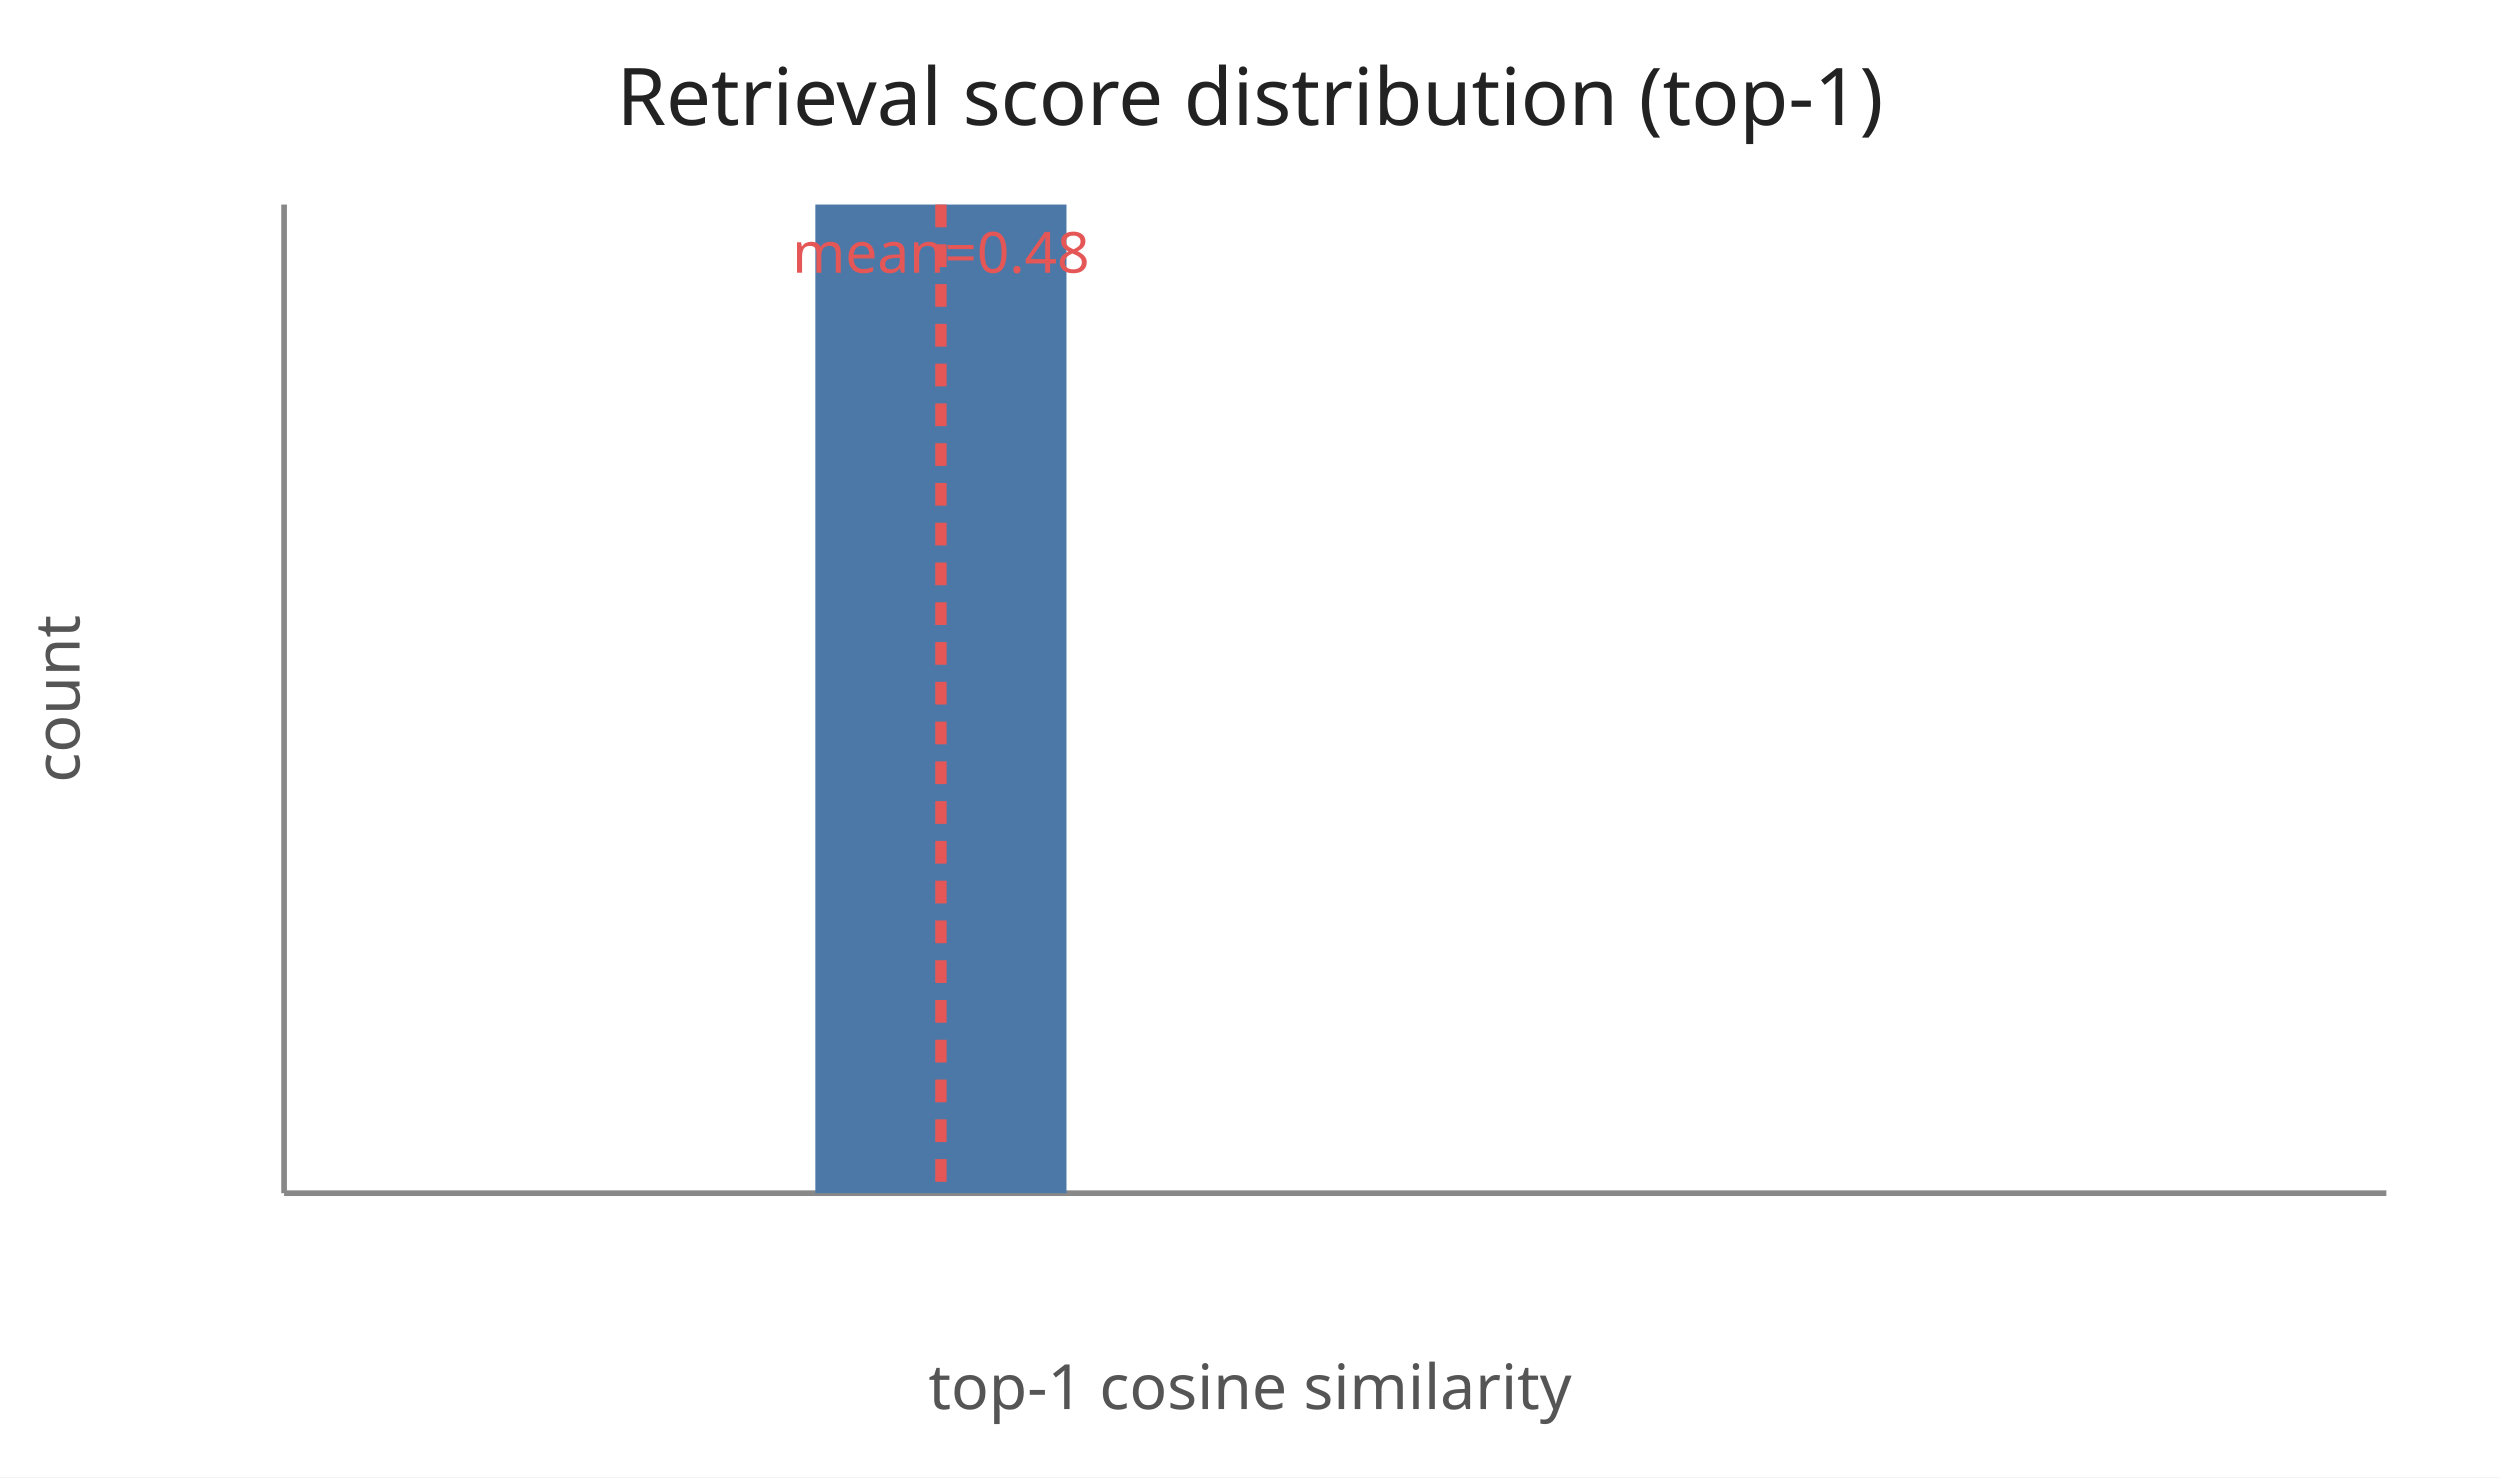
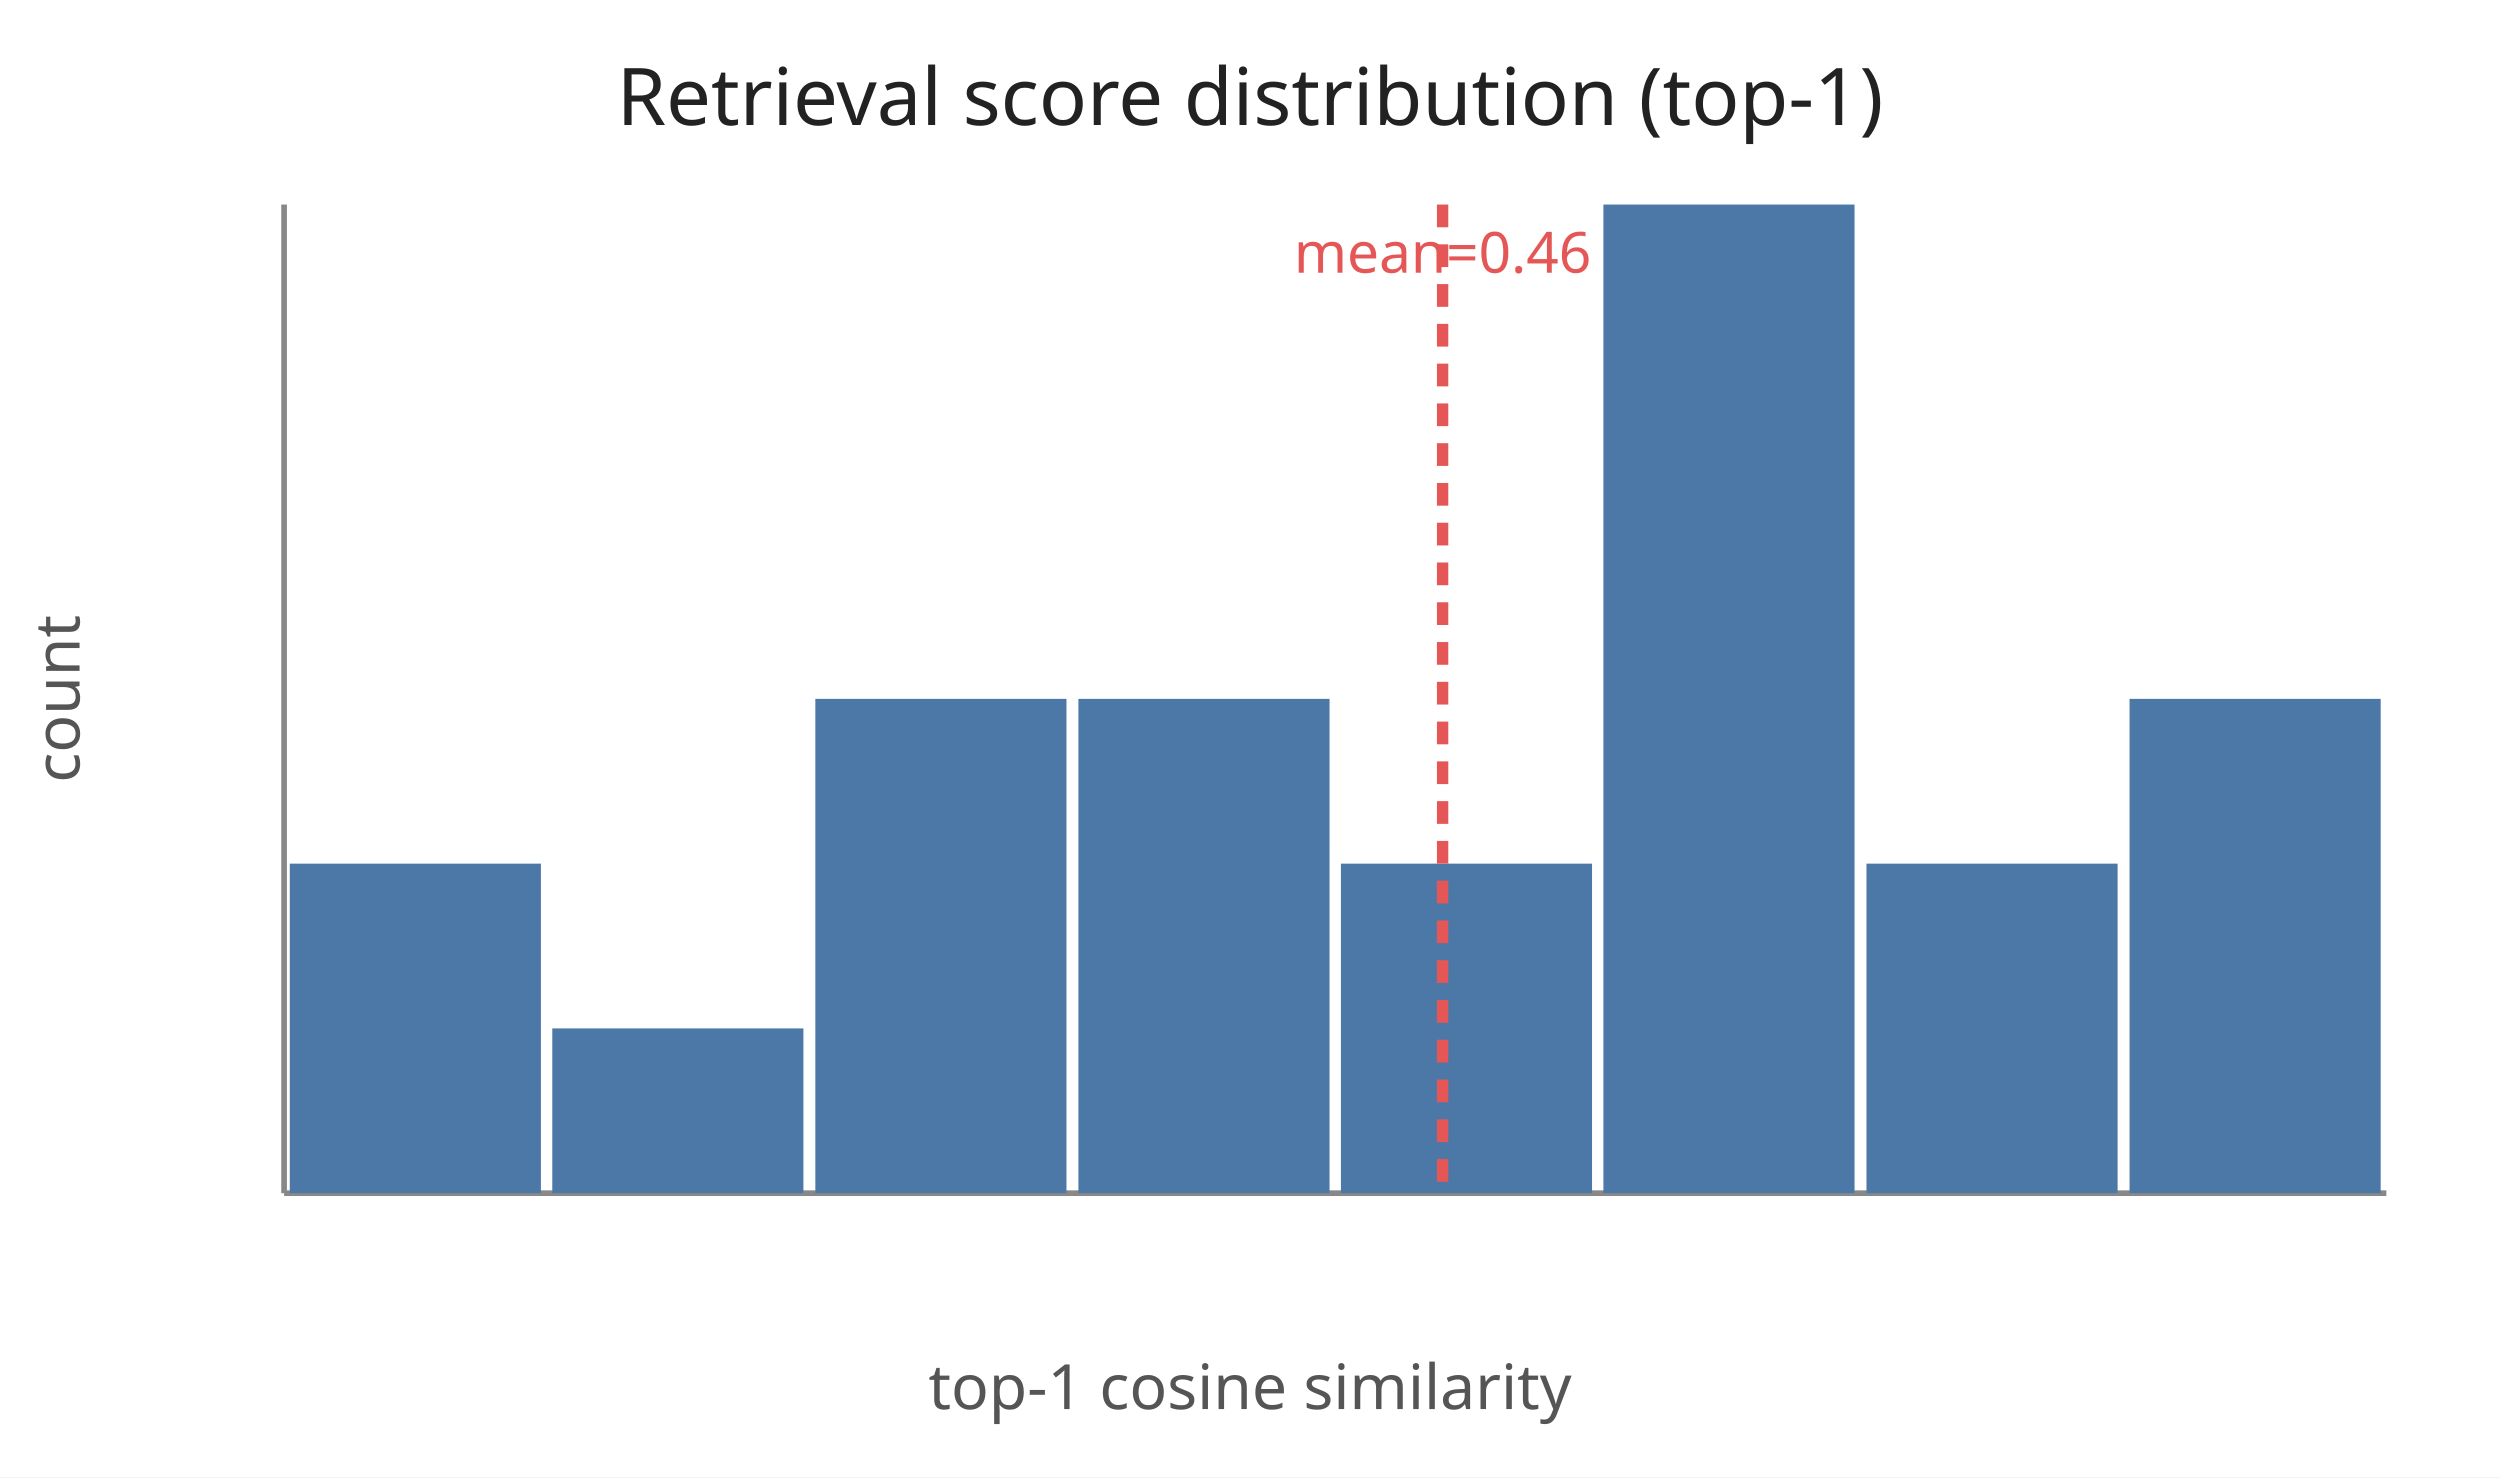
<svg xmlns="http://www.w3.org/2000/svg" width="440" height="260" viewBox="0 0 440 260">
  <rect width="100%" height="100%" fill="#ffffff" />
  <text x="220.0" y="22" text-anchor="middle" font-family="sans-serif" font-size="14" fill="#222">Retrieval score distribution (top-1)</text>
  <line x1="50" y1="36" x2="50" y2="210" stroke="#888" />
  <line x1="50" y1="210" x2="420" y2="210" stroke="#888" />
-   <rect x="51.0" y="210.0" width="44.2" height="0.0" fill="#4c78a8" />
-   <rect x="97.2" y="210.0" width="44.2" height="0.0" fill="#4c78a8" />
-   <rect x="143.5" y="36.0" width="44.2" height="174.0" fill="#4c78a8" />
-   <rect x="189.8" y="210.0" width="44.2" height="0.0" fill="#4c78a8" />
-   <rect x="236.0" y="210.0" width="44.2" height="0.0" fill="#4c78a8" />
-   <rect x="282.2" y="210.0" width="44.2" height="0.0" fill="#4c78a8" />
-   <rect x="328.5" y="210.0" width="44.2" height="0.0" fill="#4c78a8" />
-   <rect x="374.8" y="210.0" width="44.2" height="0.0" fill="#4c78a8" />
-   <line x1="165.6" y1="36" x2="165.6" y2="210" stroke="#e45756" stroke-width="2" stroke-dasharray="4 3" />
-   <text x="165.6" y="48" text-anchor="middle" font-family="sans-serif" font-size="10" fill="#e45756">mean=0.48</text>
-   <text x="220" y="248" text-anchor="middle" font-family="sans-serif" font-size="11" fill="#555">top-1 cosine similarity</text>
+   <rect x="51.0" y="152.0" width="44.2" height="58.0" fill="#4c78a8" />
+   <rect x="97.2" y="181.0" width="44.2" height="29.0" fill="#4c78a8" />
+   <rect x="143.5" y="123.0" width="44.2" height="87.0" fill="#4c78a8" />
+   <rect x="189.8" y="123.0" width="44.2" height="87.0" fill="#4c78a8" />
+   <rect x="236.0" y="152.0" width="44.2" height="58.0" fill="#4c78a8" />
+   <rect x="282.2" y="36.0" width="44.2" height="174.0" fill="#4c78a8" />
+   <rect x="328.5" y="152.0" width="44.2" height="58.0" fill="#4c78a8" />
+   <rect x="374.8" y="123.0" width="44.2" height="87.0" fill="#4c78a8" />
+   <line x1="253.9" y1="36" x2="253.9" y2="210" stroke="#e45756" stroke-width="2" stroke-dasharray="4 3" />
+   <text x="253.9" y="48" text-anchor="middle" font-family="sans-serif" font-size="10" fill="#e45756">mean=0.46</text>
+   <text x="220.0" y="248" text-anchor="middle" font-family="sans-serif" font-size="11" fill="#555">top-1 cosine similarity</text>
  <text x="14" y="123.0" text-anchor="middle" transform="rotate(-90 14 123.0)" font-family="sans-serif" font-size="11" fill="#555">count</text>
</svg>
